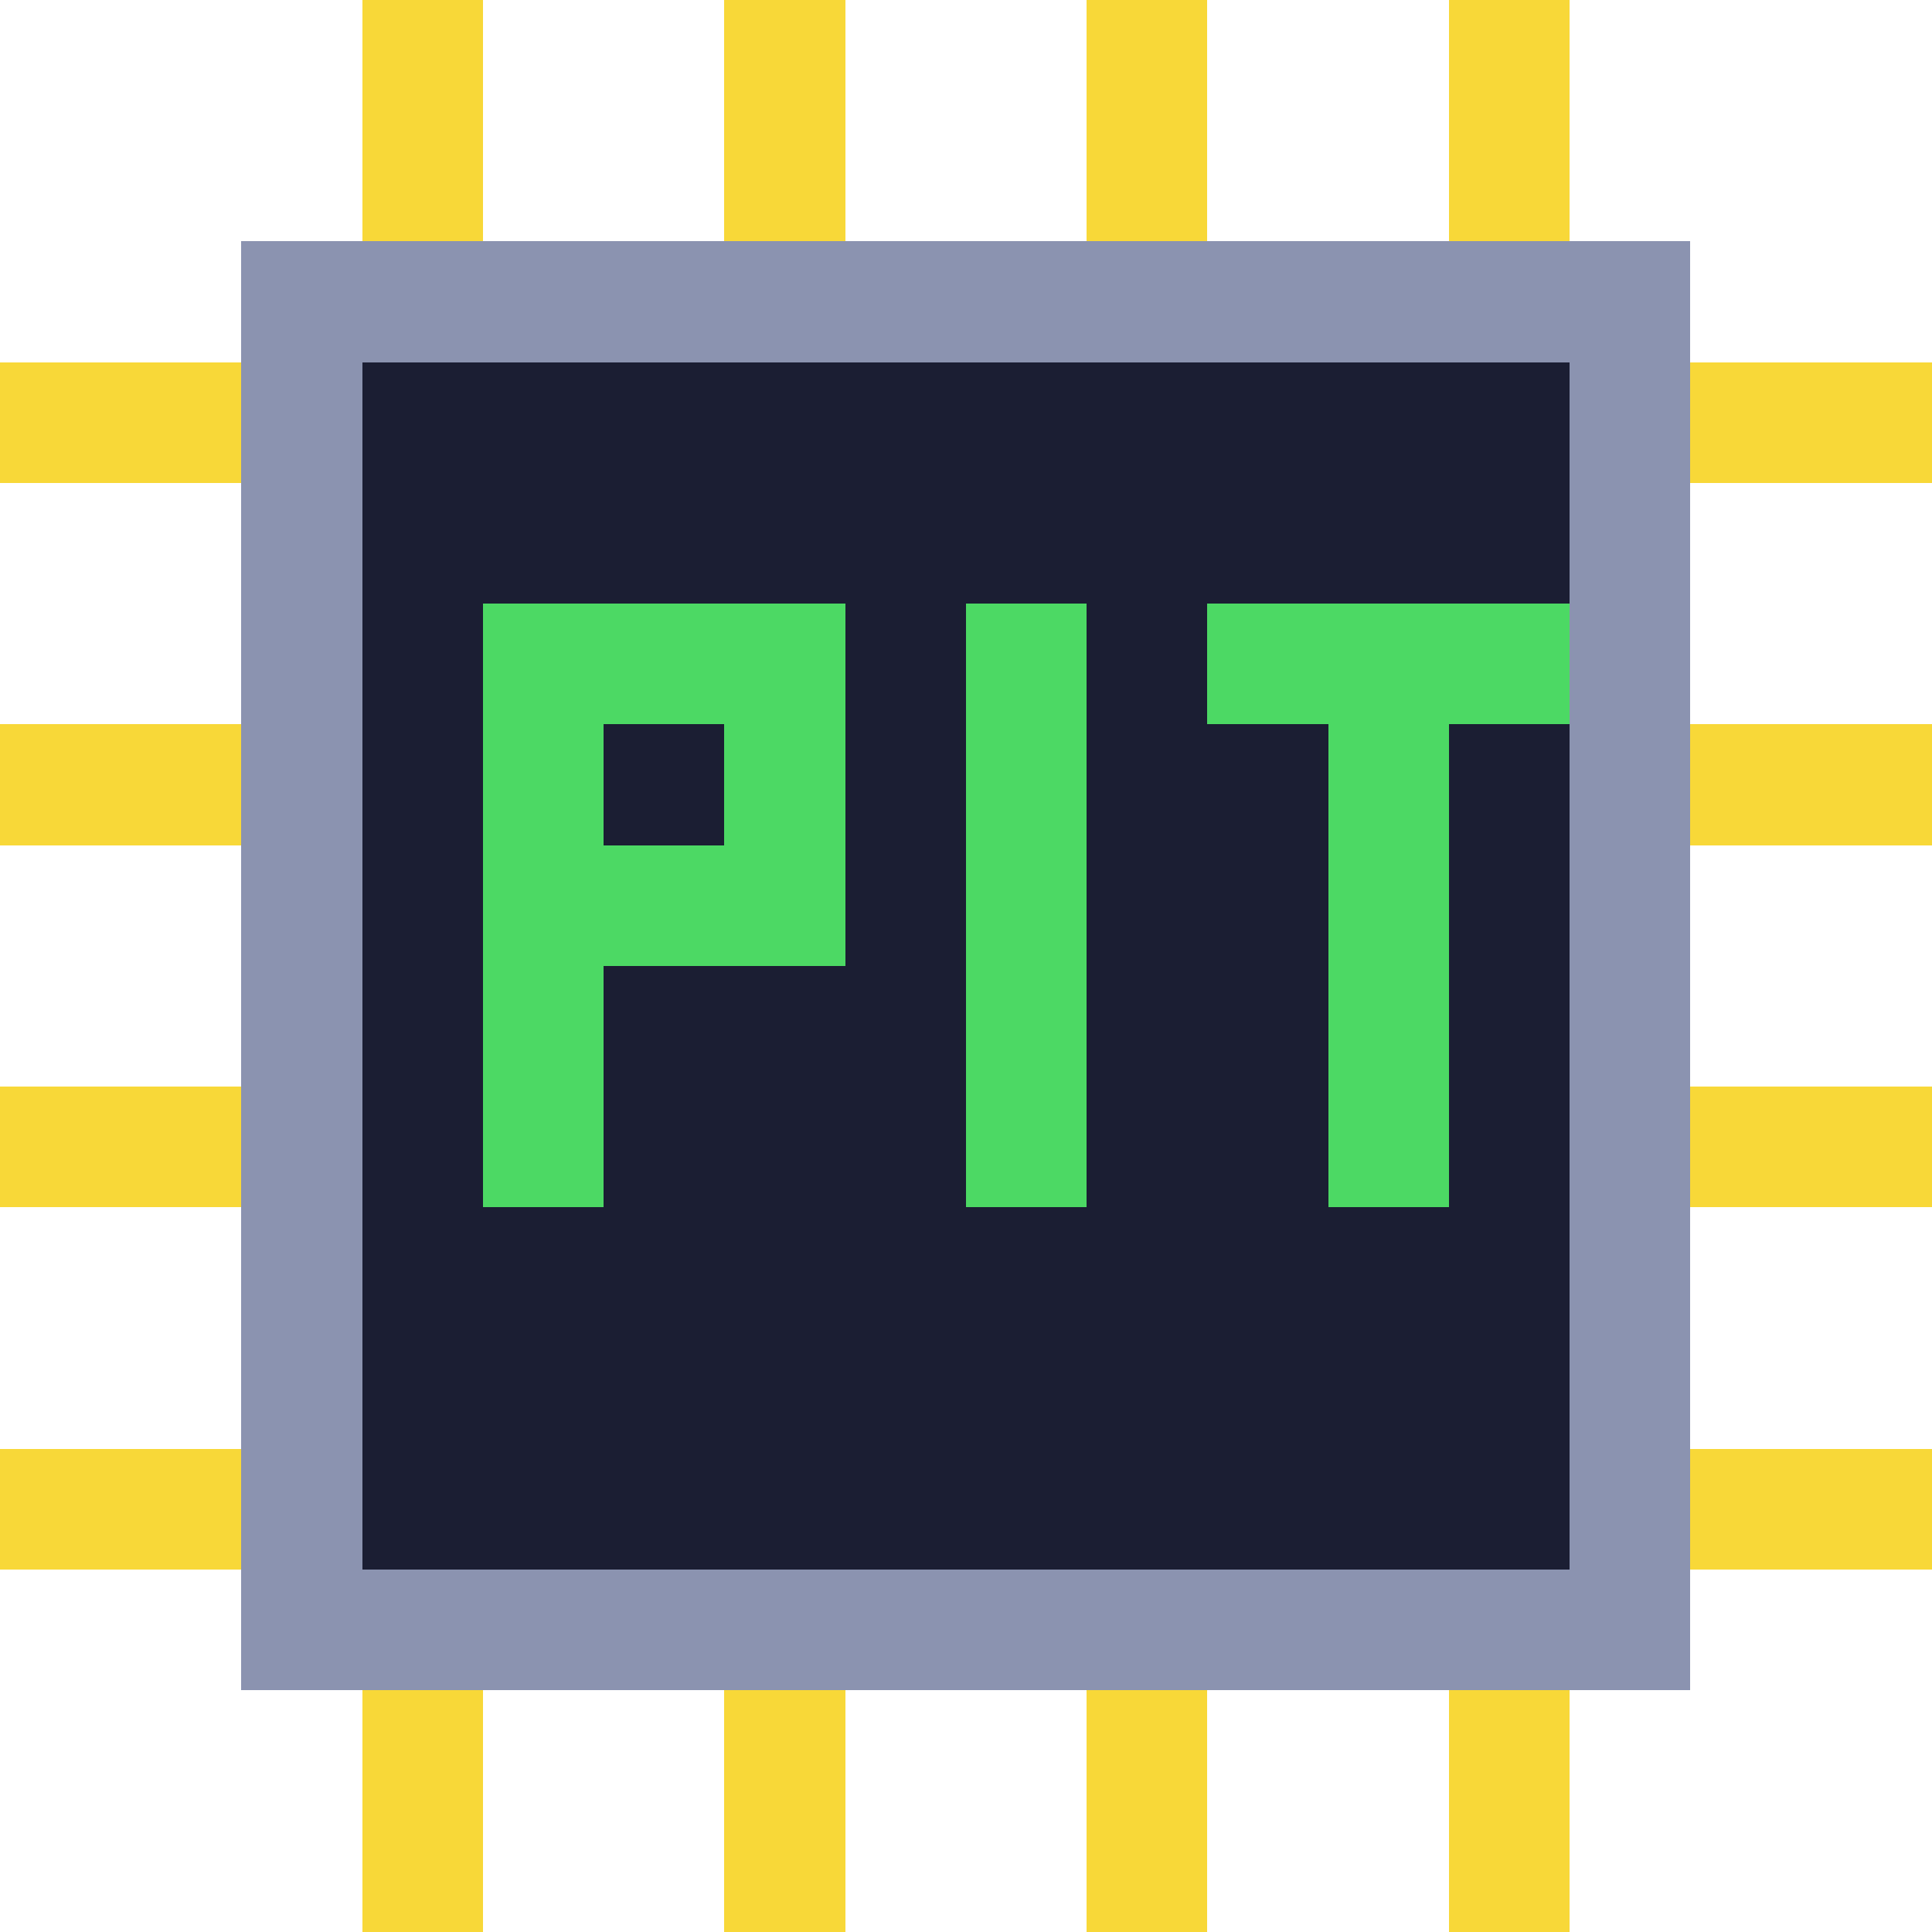
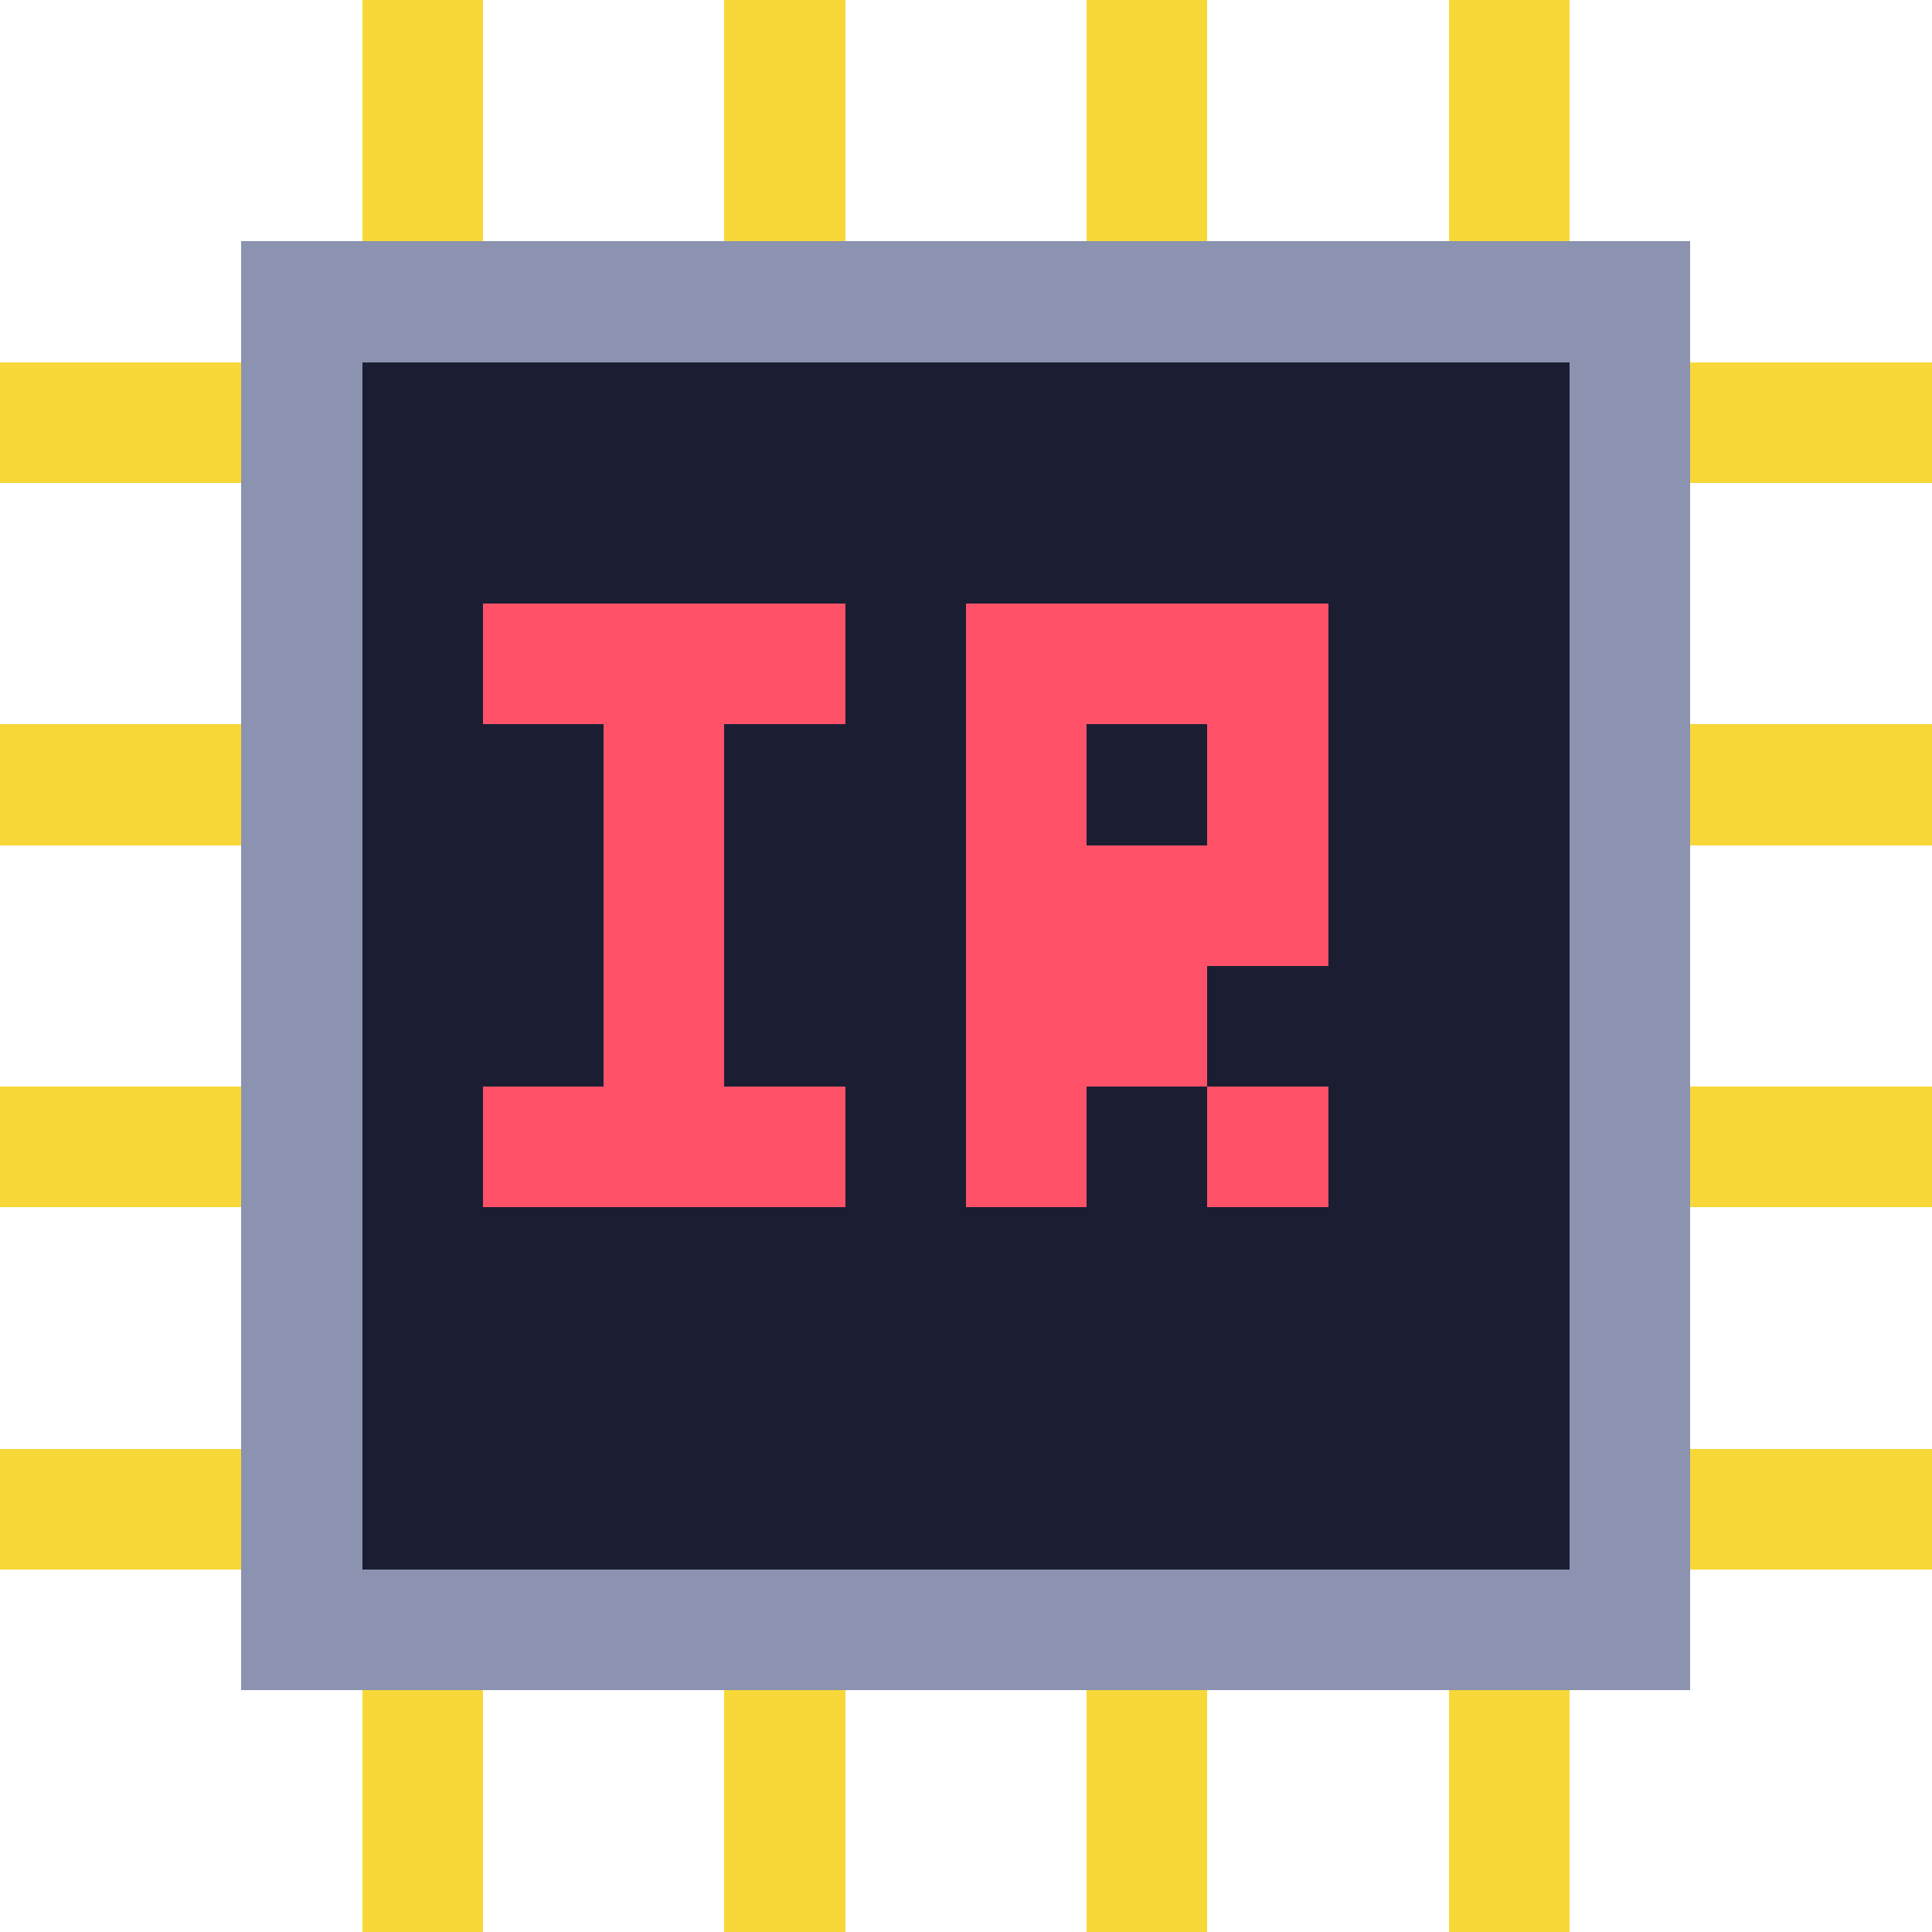
- <svg xmlns="http://www.w3.org/2000/svg" viewBox="0 0 16 16" shape-rendering="crispEdges">
-   <rect x="3" y="0" width="1" height="1" fill="#f8d838" />
-   <rect x="6" y="0" width="1" height="1" fill="#f8d838" />
-   <rect x="9" y="0" width="1" height="1" fill="#f8d838" />
-   <rect x="12" y="0" width="1" height="1" fill="#f8d838" />
-   <rect x="3" y="1" width="1" height="1" fill="#f8d838" />
-   <rect x="6" y="1" width="1" height="1" fill="#f8d838" />
-   <rect x="9" y="1" width="1" height="1" fill="#f8d838" />
-   <rect x="12" y="1" width="1" height="1" fill="#f8d838" />
-   <rect x="0" y="3" width="1" height="1" fill="#f8d838" />
-   <rect x="1" y="3" width="1" height="1" fill="#f8d838" />
-   <rect x="14" y="3" width="1" height="1" fill="#f8d838" />
-   <rect x="15" y="3" width="1" height="1" fill="#f8d838" />
-   <rect x="0" y="6" width="1" height="1" fill="#f8d838" />
-   <rect x="1" y="6" width="1" height="1" fill="#f8d838" />
-   <rect x="14" y="6" width="1" height="1" fill="#f8d838" />
-   <rect x="15" y="6" width="1" height="1" fill="#f8d838" />
-   <rect x="0" y="9" width="1" height="1" fill="#f8d838" />
-   <rect x="1" y="9" width="1" height="1" fill="#f8d838" />
-   <rect x="14" y="9" width="1" height="1" fill="#f8d838" />
-   <rect x="15" y="9" width="1" height="1" fill="#f8d838" />
-   <rect x="0" y="12" width="1" height="1" fill="#f8d838" />
-   <rect x="1" y="12" width="1" height="1" fill="#f8d838" />
-   <rect x="14" y="12" width="1" height="1" fill="#f8d838" />
-   <rect x="15" y="12" width="1" height="1" fill="#f8d838" />
-   <rect x="3" y="14" width="1" height="1" fill="#f8d838" />
-   <rect x="6" y="14" width="1" height="1" fill="#f8d838" />
-   <rect x="9" y="14" width="1" height="1" fill="#f8d838" />
-   <rect x="12" y="14" width="1" height="1" fill="#f8d838" />
-   <rect x="3" y="15" width="1" height="1" fill="#f8d838" />
-   <rect x="6" y="15" width="1" height="1" fill="#f8d838" />
-   <rect x="9" y="15" width="1" height="1" fill="#f8d838" />
-   <rect x="12" y="15" width="1" height="1" fill="#f8d838" />
-   <rect x="2" y="2" width="1" height="1" fill="#8b93b0" />
-   <rect x="3" y="2" width="1" height="1" fill="#8b93b0" />
-   <rect x="4" y="2" width="1" height="1" fill="#8b93b0" />
-   <rect x="5" y="2" width="1" height="1" fill="#8b93b0" />
-   <rect x="6" y="2" width="1" height="1" fill="#8b93b0" />
-   <rect x="7" y="2" width="1" height="1" fill="#8b93b0" />
-   <rect x="8" y="2" width="1" height="1" fill="#8b93b0" />
-   <rect x="9" y="2" width="1" height="1" fill="#8b93b0" />
-   <rect x="10" y="2" width="1" height="1" fill="#8b93b0" />
-   <rect x="11" y="2" width="1" height="1" fill="#8b93b0" />
-   <rect x="12" y="2" width="1" height="1" fill="#8b93b0" />
-   <rect x="13" y="2" width="1" height="1" fill="#8b93b0" />
-   <rect x="2" y="3" width="1" height="1" fill="#8b93b0" />
-   <rect x="13" y="3" width="1" height="1" fill="#8b93b0" />
-   <rect x="2" y="4" width="1" height="1" fill="#8b93b0" />
-   <rect x="13" y="4" width="1" height="1" fill="#8b93b0" />
-   <rect x="2" y="5" width="1" height="1" fill="#8b93b0" />
-   <rect x="13" y="5" width="1" height="1" fill="#8b93b0" />
-   <rect x="2" y="6" width="1" height="1" fill="#8b93b0" />
-   <rect x="13" y="6" width="1" height="1" fill="#8b93b0" />
-   <rect x="2" y="7" width="1" height="1" fill="#8b93b0" />
-   <rect x="13" y="7" width="1" height="1" fill="#8b93b0" />
-   <rect x="2" y="8" width="1" height="1" fill="#8b93b0" />
-   <rect x="13" y="8" width="1" height="1" fill="#8b93b0" />
-   <rect x="2" y="9" width="1" height="1" fill="#8b93b0" />
-   <rect x="13" y="9" width="1" height="1" fill="#8b93b0" />
-   <rect x="2" y="10" width="1" height="1" fill="#8b93b0" />
-   <rect x="13" y="10" width="1" height="1" fill="#8b93b0" />
-   <rect x="2" y="11" width="1" height="1" fill="#8b93b0" />
-   <rect x="13" y="11" width="1" height="1" fill="#8b93b0" />
-   <rect x="2" y="12" width="1" height="1" fill="#8b93b0" />
-   <rect x="13" y="12" width="1" height="1" fill="#8b93b0" />
-   <rect x="2" y="13" width="1" height="1" fill="#8b93b0" />
-   <rect x="3" y="13" width="1" height="1" fill="#8b93b0" />
-   <rect x="4" y="13" width="1" height="1" fill="#8b93b0" />
-   <rect x="5" y="13" width="1" height="1" fill="#8b93b0" />
-   <rect x="6" y="13" width="1" height="1" fill="#8b93b0" />
-   <rect x="7" y="13" width="1" height="1" fill="#8b93b0" />
-   <rect x="8" y="13" width="1" height="1" fill="#8b93b0" />
-   <rect x="9" y="13" width="1" height="1" fill="#8b93b0" />
-   <rect x="10" y="13" width="1" height="1" fill="#8b93b0" />
-   <rect x="11" y="13" width="1" height="1" fill="#8b93b0" />
-   <rect x="12" y="13" width="1" height="1" fill="#8b93b0" />
-   <rect x="13" y="13" width="1" height="1" fill="#8b93b0" />
-   <rect x="3" y="3" width="1" height="1" fill="#1b1e33" />
-   <rect x="4" y="3" width="1" height="1" fill="#1b1e33" />
-   <rect x="5" y="3" width="1" height="1" fill="#1b1e33" />
-   <rect x="6" y="3" width="1" height="1" fill="#1b1e33" />
-   <rect x="7" y="3" width="1" height="1" fill="#1b1e33" />
-   <rect x="8" y="3" width="1" height="1" fill="#1b1e33" />
-   <rect x="9" y="3" width="1" height="1" fill="#1b1e33" />
-   <rect x="10" y="3" width="1" height="1" fill="#1b1e33" />
-   <rect x="11" y="3" width="1" height="1" fill="#1b1e33" />
-   <rect x="12" y="3" width="1" height="1" fill="#1b1e33" />
-   <rect x="3" y="4" width="1" height="1" fill="#1b1e33" />
-   <rect x="4" y="4" width="1" height="1" fill="#1b1e33" />
-   <rect x="5" y="4" width="1" height="1" fill="#1b1e33" />
-   <rect x="6" y="4" width="1" height="1" fill="#1b1e33" />
-   <rect x="7" y="4" width="1" height="1" fill="#1b1e33" />
-   <rect x="8" y="4" width="1" height="1" fill="#1b1e33" />
-   <rect x="9" y="4" width="1" height="1" fill="#1b1e33" />
-   <rect x="10" y="4" width="1" height="1" fill="#1b1e33" />
-   <rect x="11" y="4" width="1" height="1" fill="#1b1e33" />
-   <rect x="12" y="4" width="1" height="1" fill="#1b1e33" />
-   <rect x="3" y="5" width="1" height="1" fill="#1b1e33" />
-   <rect x="7" y="5" width="1" height="1" fill="#1b1e33" />
-   <rect x="9" y="5" width="1" height="1" fill="#1b1e33" />
-   <rect x="3" y="6" width="1" height="1" fill="#1b1e33" />
-   <rect x="5" y="6" width="1" height="1" fill="#1b1e33" />
-   <rect x="7" y="6" width="1" height="1" fill="#1b1e33" />
-   <rect x="9" y="6" width="1" height="1" fill="#1b1e33" />
-   <rect x="10" y="6" width="1" height="1" fill="#1b1e33" />
-   <rect x="12" y="6" width="1" height="1" fill="#1b1e33" />
-   <rect x="3" y="7" width="1" height="1" fill="#1b1e33" />
-   <rect x="7" y="7" width="1" height="1" fill="#1b1e33" />
-   <rect x="9" y="7" width="1" height="1" fill="#1b1e33" />
-   <rect x="10" y="7" width="1" height="1" fill="#1b1e33" />
-   <rect x="12" y="7" width="1" height="1" fill="#1b1e33" />
-   <rect x="3" y="8" width="1" height="1" fill="#1b1e33" />
-   <rect x="5" y="8" width="1" height="1" fill="#1b1e33" />
-   <rect x="6" y="8" width="1" height="1" fill="#1b1e33" />
-   <rect x="7" y="8" width="1" height="1" fill="#1b1e33" />
-   <rect x="9" y="8" width="1" height="1" fill="#1b1e33" />
-   <rect x="10" y="8" width="1" height="1" fill="#1b1e33" />
-   <rect x="12" y="8" width="1" height="1" fill="#1b1e33" />
-   <rect x="3" y="9" width="1" height="1" fill="#1b1e33" />
-   <rect x="5" y="9" width="1" height="1" fill="#1b1e33" />
-   <rect x="6" y="9" width="1" height="1" fill="#1b1e33" />
-   <rect x="7" y="9" width="1" height="1" fill="#1b1e33" />
-   <rect x="9" y="9" width="1" height="1" fill="#1b1e33" />
-   <rect x="10" y="9" width="1" height="1" fill="#1b1e33" />
-   <rect x="12" y="9" width="1" height="1" fill="#1b1e33" />
-   <rect x="3" y="10" width="1" height="1" fill="#1b1e33" />
-   <rect x="4" y="10" width="1" height="1" fill="#1b1e33" />
-   <rect x="5" y="10" width="1" height="1" fill="#1b1e33" />
-   <rect x="6" y="10" width="1" height="1" fill="#1b1e33" />
-   <rect x="7" y="10" width="1" height="1" fill="#1b1e33" />
-   <rect x="8" y="10" width="1" height="1" fill="#1b1e33" />
-   <rect x="9" y="10" width="1" height="1" fill="#1b1e33" />
-   <rect x="10" y="10" width="1" height="1" fill="#1b1e33" />
-   <rect x="11" y="10" width="1" height="1" fill="#1b1e33" />
-   <rect x="12" y="10" width="1" height="1" fill="#1b1e33" />
-   <rect x="3" y="11" width="1" height="1" fill="#1b1e33" />
-   <rect x="4" y="11" width="1" height="1" fill="#1b1e33" />
-   <rect x="5" y="11" width="1" height="1" fill="#1b1e33" />
-   <rect x="6" y="11" width="1" height="1" fill="#1b1e33" />
-   <rect x="7" y="11" width="1" height="1" fill="#1b1e33" />
-   <rect x="8" y="11" width="1" height="1" fill="#1b1e33" />
-   <rect x="9" y="11" width="1" height="1" fill="#1b1e33" />
-   <rect x="10" y="11" width="1" height="1" fill="#1b1e33" />
-   <rect x="11" y="11" width="1" height="1" fill="#1b1e33" />
-   <rect x="12" y="11" width="1" height="1" fill="#1b1e33" />
-   <rect x="3" y="12" width="1" height="1" fill="#1b1e33" />
-   <rect x="4" y="12" width="1" height="1" fill="#1b1e33" />
-   <rect x="5" y="12" width="1" height="1" fill="#1b1e33" />
-   <rect x="6" y="12" width="1" height="1" fill="#1b1e33" />
-   <rect x="7" y="12" width="1" height="1" fill="#1b1e33" />
-   <rect x="8" y="12" width="1" height="1" fill="#1b1e33" />
-   <rect x="9" y="12" width="1" height="1" fill="#1b1e33" />
-   <rect x="10" y="12" width="1" height="1" fill="#1b1e33" />
-   <rect x="11" y="12" width="1" height="1" fill="#1b1e33" />
-   <rect x="12" y="12" width="1" height="1" fill="#1b1e33" />
-   <rect x="4" y="5" width="1" height="1" fill="#4cd964" />
-   <rect x="5" y="5" width="1" height="1" fill="#4cd964" />
-   <rect x="6" y="5" width="1" height="1" fill="#4cd964" />
-   <rect x="8" y="5" width="1" height="1" fill="#4cd964" />
-   <rect x="10" y="5" width="1" height="1" fill="#4cd964" />
-   <rect x="11" y="5" width="1" height="1" fill="#4cd964" />
-   <rect x="12" y="5" width="1" height="1" fill="#4cd964" />
-   <rect x="4" y="6" width="1" height="1" fill="#4cd964" />
-   <rect x="6" y="6" width="1" height="1" fill="#4cd964" />
-   <rect x="8" y="6" width="1" height="1" fill="#4cd964" />
-   <rect x="11" y="6" width="1" height="1" fill="#4cd964" />
-   <rect x="4" y="7" width="1" height="1" fill="#4cd964" />
-   <rect x="5" y="7" width="1" height="1" fill="#4cd964" />
-   <rect x="6" y="7" width="1" height="1" fill="#4cd964" />
-   <rect x="8" y="7" width="1" height="1" fill="#4cd964" />
-   <rect x="11" y="7" width="1" height="1" fill="#4cd964" />
-   <rect x="4" y="8" width="1" height="1" fill="#4cd964" />
-   <rect x="8" y="8" width="1" height="1" fill="#4cd964" />
-   <rect x="11" y="8" width="1" height="1" fill="#4cd964" />
-   <rect x="4" y="9" width="1" height="1" fill="#4cd964" />
-   <rect x="8" y="9" width="1" height="1" fill="#4cd964" />
-   <rect x="11" y="9" width="1" height="1" fill="#4cd964" />
+ <svg xmlns="http://www.w3.org/2000/svg" viewBox="0 0 16 16" shape-rendering="crispEdges" role="img" aria-label="Interview Red pixel chip">
+   <path fill="#f8d838" d="M3 0h1v2H3zm3 0h1v2H6zm3 0h1v2H9zm3 0h1v2h-1zM3 14h1v2H3zm3 0h1v2H6zm3 0h1v2H9zm3 0h1v2h-1zM0 3h2v1H0zm0 3h2v1H0zm0 3h2v1H0zm0 3h2v1H0zm14-9h2v1h-2zm0 3h2v1h-2zm0 3h2v1h-2zm0 3h2v1h-2z" />
+   <path fill="#8b93b0" d="M2 2h12v12H2z" />
+   <path fill="#1b1e33" d="M3 3h10v10H3z" />
+   <path fill="#ff5268" d="M4 5h3v1H4zm1 1h1v3H5zm-1 3h3v1H4zm4-4h3v1H8zm0 1h1v4H8zm2 0h1v2h-1zm-1 1h1v1h-1zm0 1h1v1h-1zm1 1h1v1h-1z" />
</svg>
